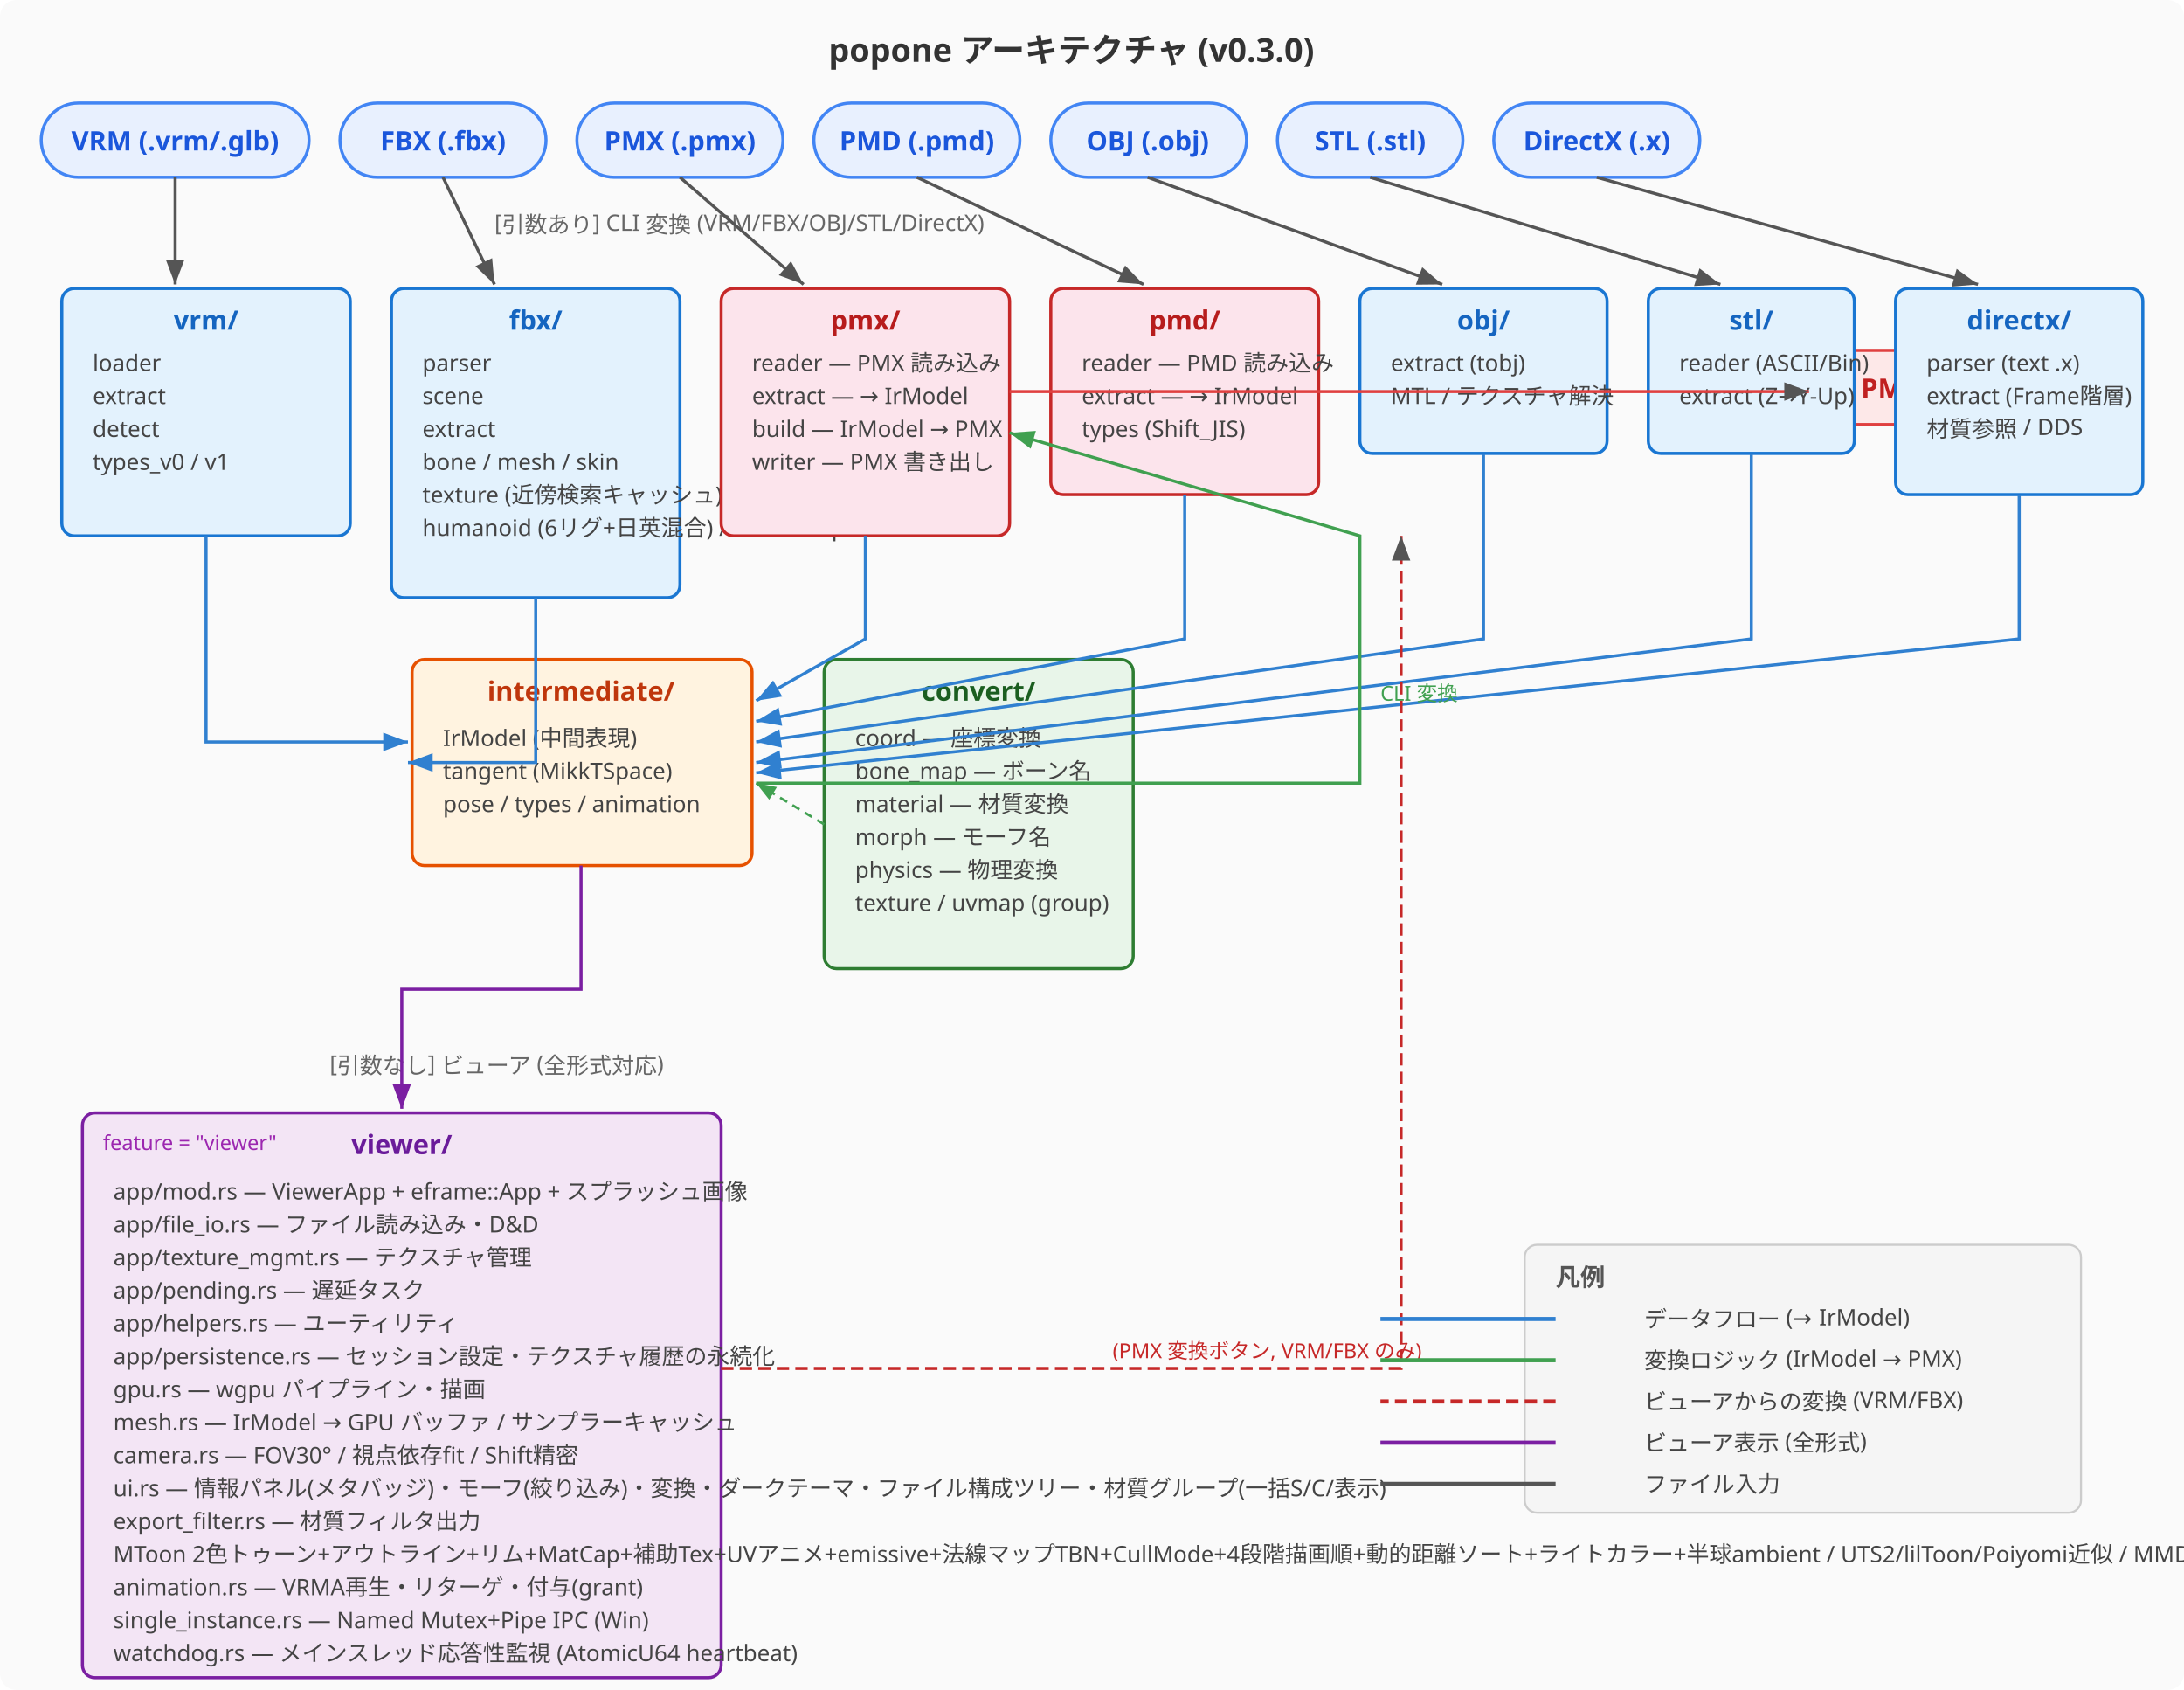
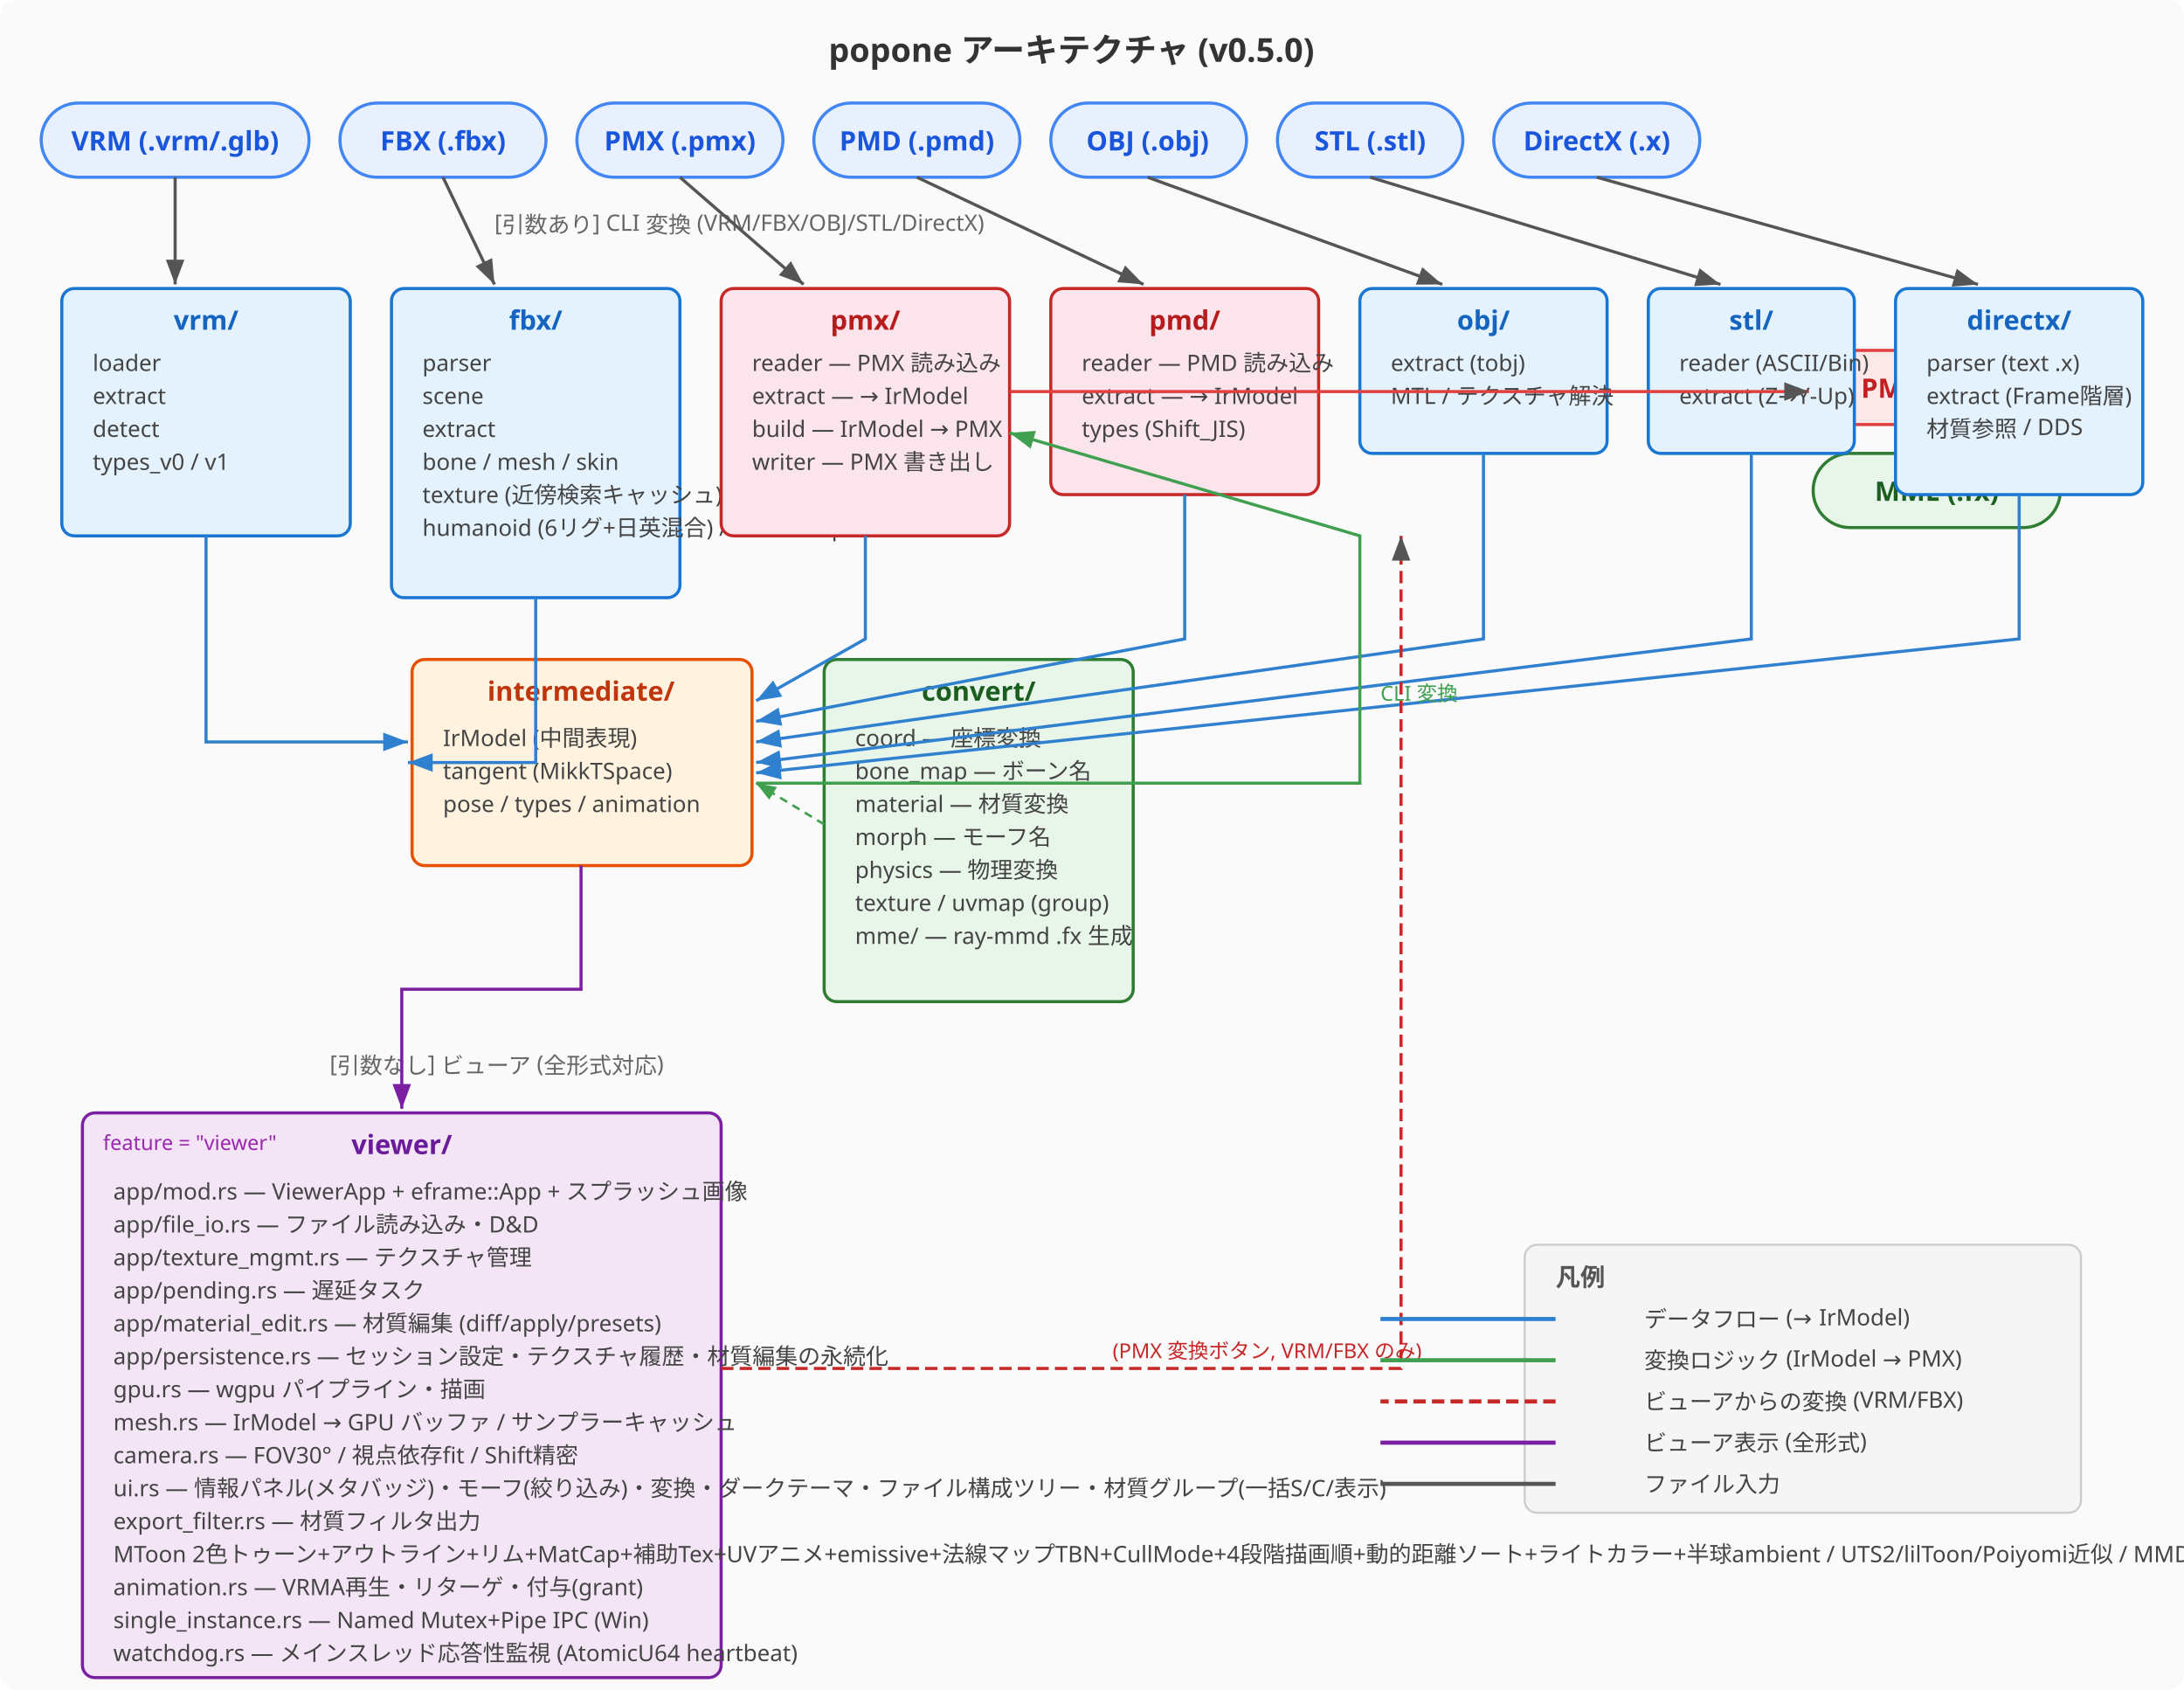
<svg xmlns="http://www.w3.org/2000/svg" viewBox="0 0 1060 820" font-family="'Segoe UI','Noto Sans JP',sans-serif" font-size="13">
  <defs>
    <marker id="arrow" markerWidth="8" markerHeight="6" refX="8" refY="3" orient="auto">
      <path d="M0,0 L8,3 L0,6" fill="#555" />
    </marker>
    <marker id="arrow-blue" markerWidth="8" markerHeight="6" refX="8" refY="3" orient="auto">
      <path d="M0,0 L8,3 L0,6" fill="#3080D0" />
    </marker>
    <marker id="arrow-green" markerWidth="8" markerHeight="6" refX="8" refY="3" orient="auto">
      <path d="M0,0 L8,3 L0,6" fill="#40A050" />
    </marker>
    <marker id="arrow-purple" markerWidth="8" markerHeight="6" refX="8" refY="3" orient="auto">
      <path d="M0,0 L8,3 L0,6" fill="#7B1FA2" />
    </marker>
  </defs>
  <rect width="1060" height="820" fill="#FAFAFA" rx="8" />
-   <text x="520" y="30" text-anchor="middle" font-size="16" font-weight="bold" fill="#333">popone アーキテクチャ (v0.3.0)</text>
+   <text x="520" y="30" text-anchor="middle" font-size="16" font-weight="bold" fill="#333">popone アーキテクチャ (v0.5.0)</text>
  <rect x="20" y="50" width="130" height="36" rx="18" fill="#E8F0FE" stroke="#4285F4" stroke-width="1.5" />
  <text x="85" y="73" text-anchor="middle" font-weight="bold" fill="#1A56DB">VRM (.vrm/.glb)</text>
  <rect x="165" y="50" width="100" height="36" rx="18" fill="#E8F0FE" stroke="#4285F4" stroke-width="1.5" />
  <text x="215" y="73" text-anchor="middle" font-weight="bold" fill="#1A56DB">FBX (.fbx)</text>
  <rect x="280" y="50" width="100" height="36" rx="18" fill="#E8F0FE" stroke="#4285F4" stroke-width="1.5" />
  <text x="330" y="73" text-anchor="middle" font-weight="bold" fill="#1A56DB">PMX (.pmx)</text>
  <rect x="395" y="50" width="100" height="36" rx="18" fill="#E8F0FE" stroke="#4285F4" stroke-width="1.5" />
  <text x="445" y="73" text-anchor="middle" font-weight="bold" fill="#1A56DB">PMD (.pmd)</text>
  <rect x="510" y="50" width="95" height="36" rx="18" fill="#E8F0FE" stroke="#4285F4" stroke-width="1.5" />
  <text x="557" y="73" text-anchor="middle" font-weight="bold" fill="#1A56DB">OBJ (.obj)</text>
  <rect x="620" y="50" width="90" height="36" rx="18" fill="#E8F0FE" stroke="#4285F4" stroke-width="1.5" />
  <text x="665" y="73" text-anchor="middle" font-weight="bold" fill="#1A56DB">STL (.stl)</text>
  <rect x="725" y="50" width="100" height="36" rx="18" fill="#E8F0FE" stroke="#4285F4" stroke-width="1.5" />
  <text x="775" y="73" text-anchor="middle" font-weight="bold" fill="#1A56DB">DirectX (.x)</text>
  <rect x="880" y="170" width="120" height="36" rx="18" fill="#FDE8E8" stroke="#E04040" stroke-width="1.5" />
  <text x="940" y="193" text-anchor="middle" font-weight="bold" fill="#C02020">PMX (.pmx)</text>
+   <rect x="880" y="220" width="120" height="36" rx="18" fill="#E8F5E9" stroke="#2E7D32" stroke-width="1.5" />
+   <text x="940" y="243" text-anchor="middle" font-weight="bold" fill="#1B5E20">MME (.fx)</text>
  <text x="240" y="112" font-size="11" fill="#666">[引数あり] CLI 変換 (VRM/FBX/OBJ/STL/DirectX)</text>
  <text x="160" y="520" font-size="11" fill="#666">[引数なし] ビューア (全形式対応)</text>
  <rect x="30" y="140" width="140" height="120" rx="6" fill="#E3F2FD" stroke="#1976D2" stroke-width="1.5" />
  <text x="100" y="160" text-anchor="middle" font-weight="bold" fill="#1565C0">vrm/</text>
  <text x="45" y="180" font-size="11" fill="#444">loader</text>
  <text x="45" y="196" font-size="11" fill="#444">extract</text>
  <text x="45" y="212" font-size="11" fill="#444">detect</text>
  <text x="45" y="228" font-size="11" fill="#444">types_v0 / v1</text>
  <rect x="190" y="140" width="140" height="150" rx="6" fill="#E3F2FD" stroke="#1976D2" stroke-width="1.5" />
  <text x="260" y="160" text-anchor="middle" font-weight="bold" fill="#1565C0">fbx/</text>
  <text x="205" y="180" font-size="11" fill="#444">parser</text>
  <text x="205" y="196" font-size="11" fill="#444">scene</text>
  <text x="205" y="212" font-size="11" fill="#444">extract</text>
  <text x="205" y="228" font-size="11" fill="#444">bone / mesh / skin</text>
  <text x="205" y="244" font-size="11" fill="#444">texture (近傍検索キャッシュ)</text>
  <text x="205" y="260" font-size="11" fill="#444">humanoid (6リグ+日英混合) / blendshape</text>
  <rect x="350" y="140" width="140" height="120" rx="6" fill="#FCE4EC" stroke="#C62828" stroke-width="1.5" />
  <text x="420" y="160" text-anchor="middle" font-weight="bold" fill="#B71C1C">pmx/</text>
  <text x="365" y="180" font-size="11" fill="#444">reader — PMX 読み込み</text>
  <text x="365" y="196" font-size="11" fill="#444">extract — → IrModel</text>
  <text x="365" y="212" font-size="11" fill="#444">build — IrModel → PMX</text>
  <text x="365" y="228" font-size="11" fill="#444">writer — PMX 書き出し</text>
  <rect x="510" y="140" width="130" height="100" rx="6" fill="#FCE4EC" stroke="#C62828" stroke-width="1.5" />
  <text x="575" y="160" text-anchor="middle" font-weight="bold" fill="#B71C1C">pmd/</text>
  <text x="525" y="180" font-size="11" fill="#444">reader — PMD 読み込み</text>
  <text x="525" y="196" font-size="11" fill="#444">extract — → IrModel</text>
  <text x="525" y="212" font-size="11" fill="#444">types (Shift_JIS)</text>
  <rect x="660" y="140" width="120" height="80" rx="6" fill="#E3F2FD" stroke="#1976D2" stroke-width="1.5" />
  <text x="720" y="160" text-anchor="middle" font-weight="bold" fill="#1565C0">obj/</text>
  <text x="675" y="180" font-size="11" fill="#444">extract (tobj)</text>
  <text x="675" y="196" font-size="11" fill="#444">MTL / テクスチャ解決</text>
  <rect x="800" y="140" width="100" height="80" rx="6" fill="#E3F2FD" stroke="#1976D2" stroke-width="1.5" />
  <text x="850" y="160" text-anchor="middle" font-weight="bold" fill="#1565C0">stl/</text>
  <text x="815" y="180" font-size="11" fill="#444">reader (ASCII/Bin)</text>
  <text x="815" y="196" font-size="11" fill="#444">extract (Z→Y-Up)</text>
  <rect x="920" y="140" width="120" height="100" rx="6" fill="#E3F2FD" stroke="#1976D2" stroke-width="1.5" />
  <text x="980" y="160" text-anchor="middle" font-weight="bold" fill="#1565C0">directx/</text>
  <text x="935" y="180" font-size="11" fill="#444">parser (text .x)</text>
  <text x="935" y="196" font-size="11" fill="#444">extract (Frame階層)</text>
  <text x="935" y="212" font-size="11" fill="#444">材質参照 / DDS</text>
  <rect x="200" y="320" width="165" height="100" rx="6" fill="#FFF3E0" stroke="#E65100" stroke-width="1.5" />
  <text x="282" y="340" text-anchor="middle" font-weight="bold" fill="#BF360C">intermediate/</text>
  <text x="215" y="362" font-size="11" fill="#444">IrModel (中間表現)</text>
  <text x="215" y="378" font-size="11" fill="#444">tangent (MikkTSpace)</text>
  <text x="215" y="394" font-size="11" fill="#444">pose / types / animation</text>
-   <rect x="400" y="320" width="150" height="150" rx="6" fill="#E8F5E9" stroke="#2E7D32" stroke-width="1.5" />
+   <rect x="400" y="320" width="150" height="166" rx="6" fill="#E8F5E9" stroke="#2E7D32" stroke-width="1.5" />
  <text x="475" y="340" text-anchor="middle" font-weight="bold" fill="#1B5E20">convert/</text>
  <text x="415" y="362" font-size="11" fill="#444">coord — 座標変換</text>
  <text x="415" y="378" font-size="11" fill="#444">bone_map — ボーン名</text>
  <text x="415" y="394" font-size="11" fill="#444">material — 材質変換</text>
  <text x="415" y="410" font-size="11" fill="#444">morph — モーフ名</text>
  <text x="415" y="426" font-size="11" fill="#444">physics — 物理変換</text>
  <text x="415" y="442" font-size="11" fill="#444">texture / uvmap (group)</text>
+   <text x="415" y="458" font-size="11" fill="#444">mme/ — ray-mmd .fx 生成</text>
  <rect x="40" y="540" width="310" height="274" rx="6" fill="#F3E5F5" stroke="#7B1FA2" stroke-width="1.5" />
  <text x="195" y="560" text-anchor="middle" font-weight="bold" fill="#6A1B9A">viewer/</text>
  <text x="50" y="558" font-size="10" fill="#9C27B0">feature = "viewer"</text>
  <text x="55" y="582" font-size="11" fill="#444">app/mod.rs — ViewerApp + eframe::App + スプラッシュ画像</text>
  <text x="55" y="598" font-size="11" fill="#444">app/file_io.rs — ファイル読み込み・D&amp;D</text>
  <text x="55" y="614" font-size="11" fill="#444">app/texture_mgmt.rs — テクスチャ管理</text>
  <text x="55" y="630" font-size="11" fill="#444">app/pending.rs — 遅延タスク</text>
-   <text x="55" y="646" font-size="11" fill="#444">app/helpers.rs — ユーティリティ</text>
-   <text x="55" y="662" font-size="11" fill="#444">app/persistence.rs — セッション設定・テクスチャ履歴の永続化</text>
+   <text x="55" y="646" font-size="11" fill="#444">app/material_edit.rs — 材質編集 (diff/apply/presets)</text>
+   <text x="55" y="662" font-size="11" fill="#444">app/persistence.rs — セッション設定・テクスチャ履歴・材質編集の永続化</text>
  <text x="55" y="678" font-size="11" fill="#444">gpu.rs — wgpu パイプライン・描画</text>
  <text x="55" y="694" font-size="11" fill="#444">mesh.rs — IrModel → GPU バッファ / サンプラーキャッシュ</text>
  <text x="55" y="710" font-size="11" fill="#444">camera.rs — FOV30° / 視点依存fit / Shift精密</text>
  <text x="55" y="726" font-size="11" fill="#444">ui.rs — 情報パネル(メタバッジ)・モーフ(絞り込み)・変換・ダークテーマ・ファイル構成ツリー・材質グループ(一括S/C/表示)</text>
  <text x="55" y="742" font-size="11" fill="#444">export_filter.rs — 材質フィルタ出力</text>
  <text x="55" y="758" font-size="11" fill="#444">MToon 2色トゥーン+アウトライン+リム+MatCap+補助Tex+UVアニメ+emissive+法線マップTBN+CullMode+4段階描画順+動的距離ソート+ライトカラー+半球ambient / UTS2/lilToon/Poiyomi近似 / MMD: トゥーン・エッジ・スフィア / Wire: 全パイプライン統一 / Bloom: MRT emissive分離+Dual Kawase</text>
  <text x="55" y="774" font-size="11" fill="#444">animation.rs — VRMA再生・リターゲ・付与(grant)</text>
  <text x="55" y="790" font-size="11" fill="#444">single_instance.rs — Named Mutex+Pipe IPC (Win)</text>
  <text x="55" y="806" font-size="11" fill="#444">watchdog.rs — メインスレッド応答性監視 (AtomicU64 heartbeat)</text>
  <line x1="85" y1="86" x2="85" y2="138" stroke="#555" stroke-width="1.5" marker-end="url(#arrow)" />
  <line x1="215" y1="86" x2="240" y2="138" stroke="#555" stroke-width="1.5" marker-end="url(#arrow)" />
  <line x1="330" y1="86" x2="390" y2="138" stroke="#555" stroke-width="1.5" marker-end="url(#arrow)" />
  <line x1="445" y1="86" x2="555" y2="138" stroke="#555" stroke-width="1.5" marker-end="url(#arrow)" />
  <line x1="557" y1="86" x2="700" y2="138" stroke="#555" stroke-width="1.5" marker-end="url(#arrow)" />
  <line x1="665" y1="86" x2="835" y2="138" stroke="#555" stroke-width="1.5" marker-end="url(#arrow)" />
  <path d="M100,260 L100,360 L198,360" fill="none" stroke="#3080D0" stroke-width="1.5" marker-end="url(#arrow-blue)" />
  <path d="M260,290 L260,370 L198,370" fill="none" stroke="#3080D0" stroke-width="1.5" marker-end="url(#arrow-blue)" />
  <path d="M420,260 L420,310 L367,340" fill="none" stroke="#3080D0" stroke-width="1.5" marker-end="url(#arrow-blue)" />
  <path d="M575,240 L575,310 L367,350" fill="none" stroke="#3080D0" stroke-width="1.5" marker-end="url(#arrow-blue)" />
  <path d="M720,220 L720,310 L367,360" fill="none" stroke="#3080D0" stroke-width="1.5" marker-end="url(#arrow-blue)" />
  <path d="M850,220 L850,310 L367,370" fill="none" stroke="#3080D0" stroke-width="1.5" marker-end="url(#arrow-blue)" />
  <line x1="775" y1="86" x2="960" y2="138" stroke="#555" stroke-width="1.5" marker-end="url(#arrow)" />
  <path d="M980,240 L980,310 L367,375" fill="none" stroke="#3080D0" stroke-width="1.5" marker-end="url(#arrow-blue)" />
  <path d="M367,380 L660,380 L660,260 L490,210" fill="none" stroke="#40A050" stroke-width="1.5" marker-end="url(#arrow-green)" />
  <text x="670" y="340" font-size="10" fill="#40A050">CLI 変換</text>
  <path d="M490,190 L660,190 L878,190" fill="none" stroke="#E04040" stroke-width="1.5" marker-end="url(#arrow)" />
  <line x1="400" y1="400" x2="367" y2="380" stroke="#40A050" stroke-width="1.2" stroke-dasharray="4,3" marker-end="url(#arrow-green)" />
  <path d="M282,420 L282,480 L195,480 L195,538" fill="none" stroke="#7B1FA2" stroke-width="1.5" marker-end="url(#arrow-purple)" />
  <path d="M350,664 L680,664 L680,260" fill="none" stroke="#C62828" stroke-width="1.5" stroke-dasharray="6,3" marker-end="url(#arrow)" />
  <text x="540" y="659" font-size="10" fill="#C62828">(PMX 変換ボタン, VRM/FBX のみ)</text>
  <rect x="740" y="604" width="270" height="130" rx="6" fill="#F5F5F5" stroke="#CCC" stroke-width="1" />
  <text x="755" y="624" font-size="12" font-weight="bold" fill="#555">凡例</text>
  <line x1="755" y1="640" x2="670" y2="640" stroke="#3080D0" stroke-width="2" />
  <text x="798" y="644" font-size="11" fill="#444">データフロー (→ IrModel)</text>
  <line x1="755" y1="660" x2="670" y2="660" stroke="#40A050" stroke-width="2" />
  <text x="798" y="664" font-size="11" fill="#444">変換ロジック (IrModel → PMX)</text>
  <line x1="755" y1="680" x2="670" y2="680" stroke="#C62828" stroke-width="2" stroke-dasharray="6,3" />
  <text x="798" y="684" font-size="11" fill="#444">ビューアからの変換 (VRM/FBX)</text>
  <line x1="755" y1="700" x2="670" y2="700" stroke="#7B1FA2" stroke-width="2" />
  <text x="798" y="704" font-size="11" fill="#444">ビューア表示 (全形式)</text>
  <line x1="755" y1="720" x2="670" y2="720" stroke="#555" stroke-width="2" />
  <text x="798" y="724" font-size="11" fill="#444">ファイル入力</text>
</svg>
